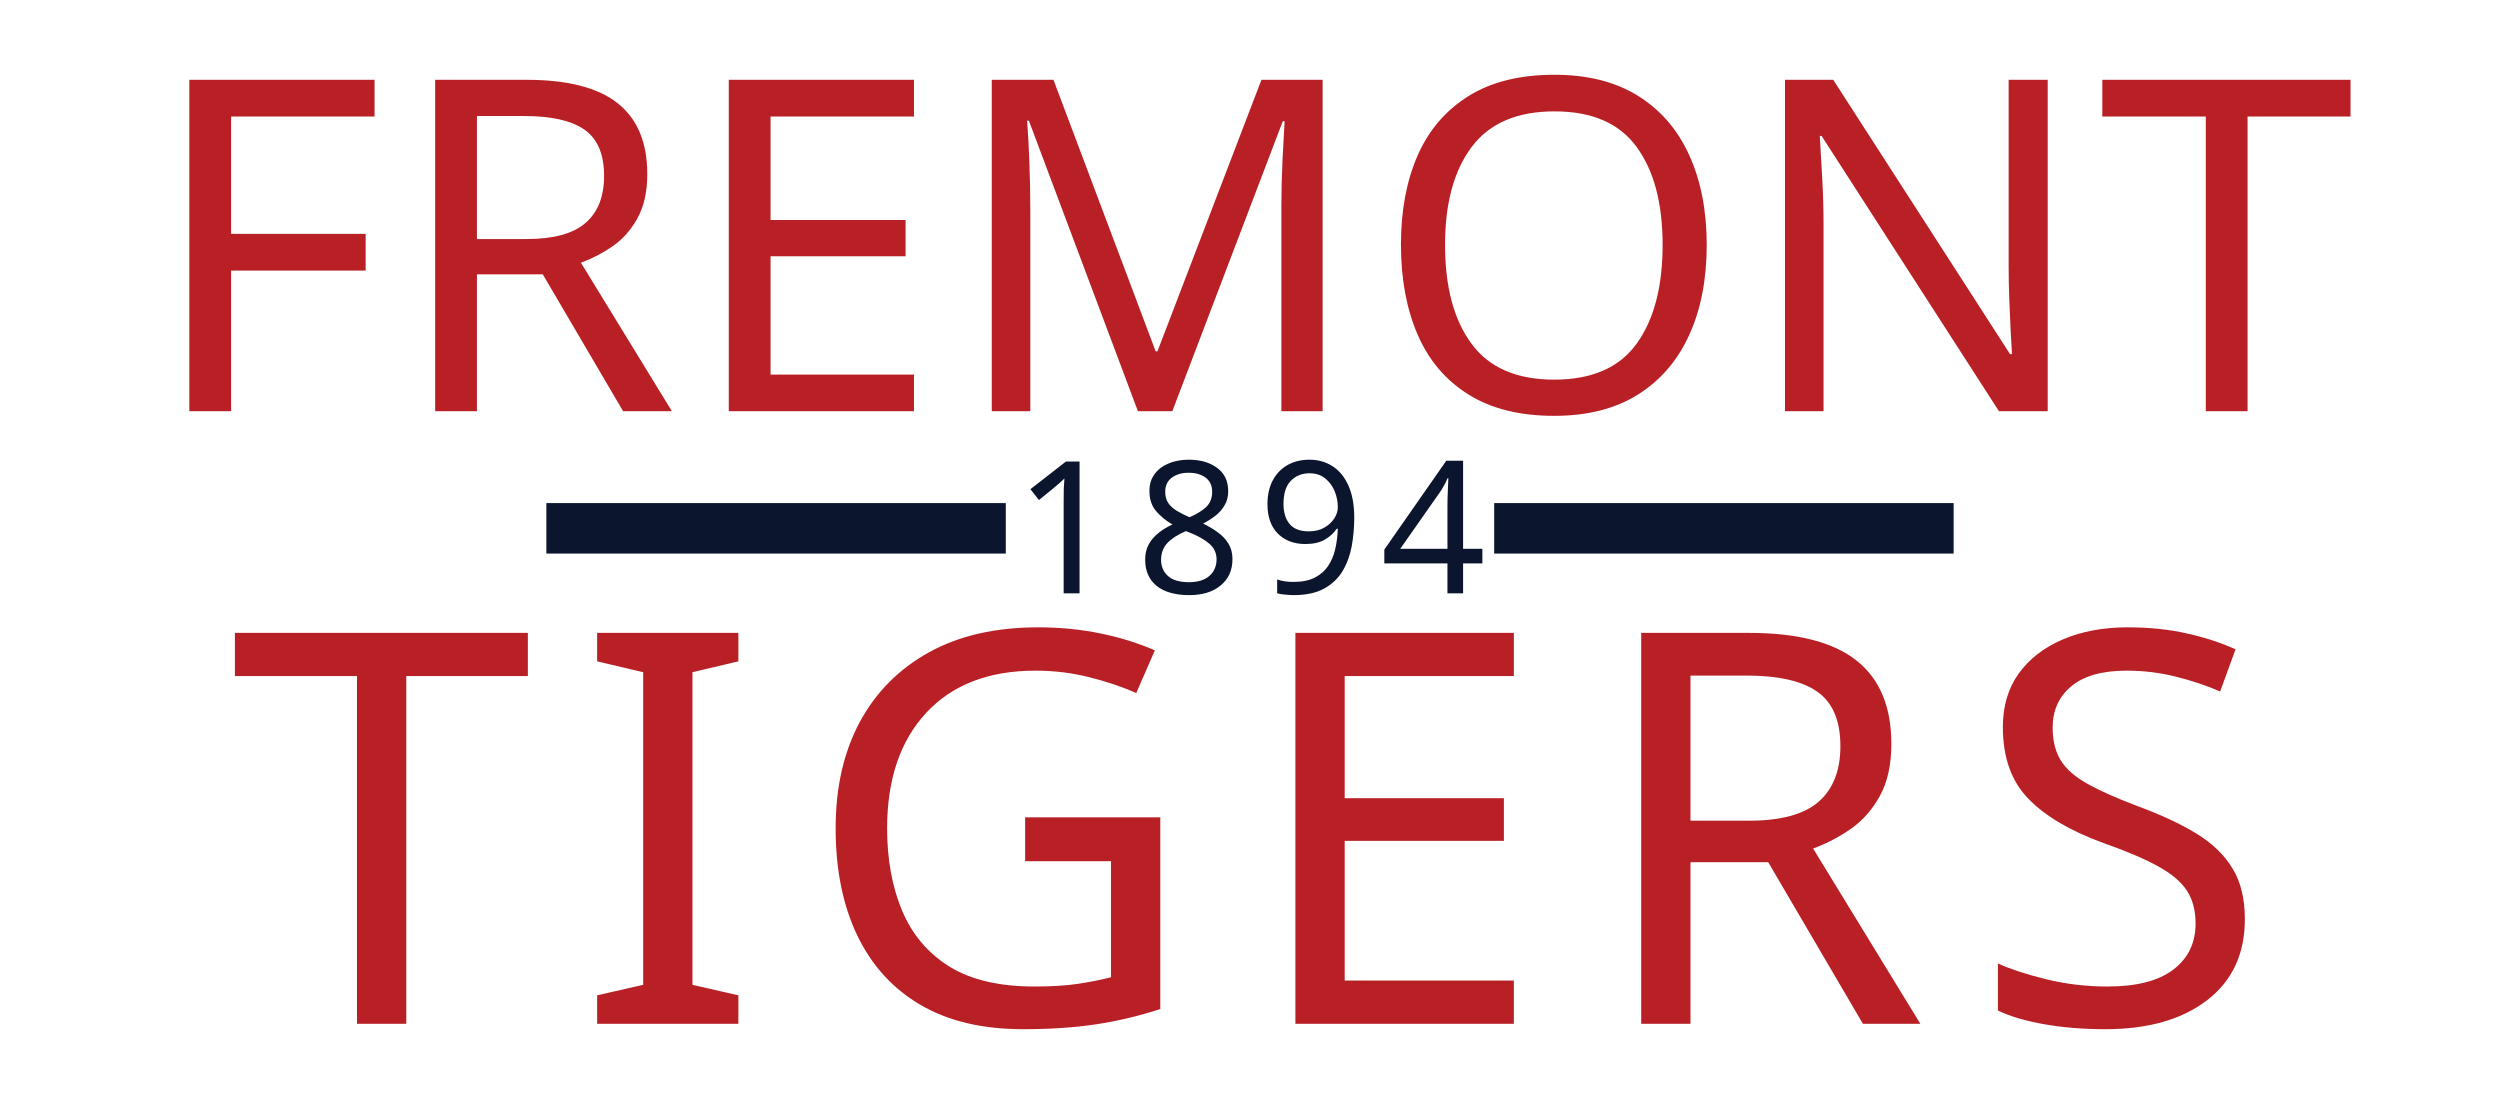
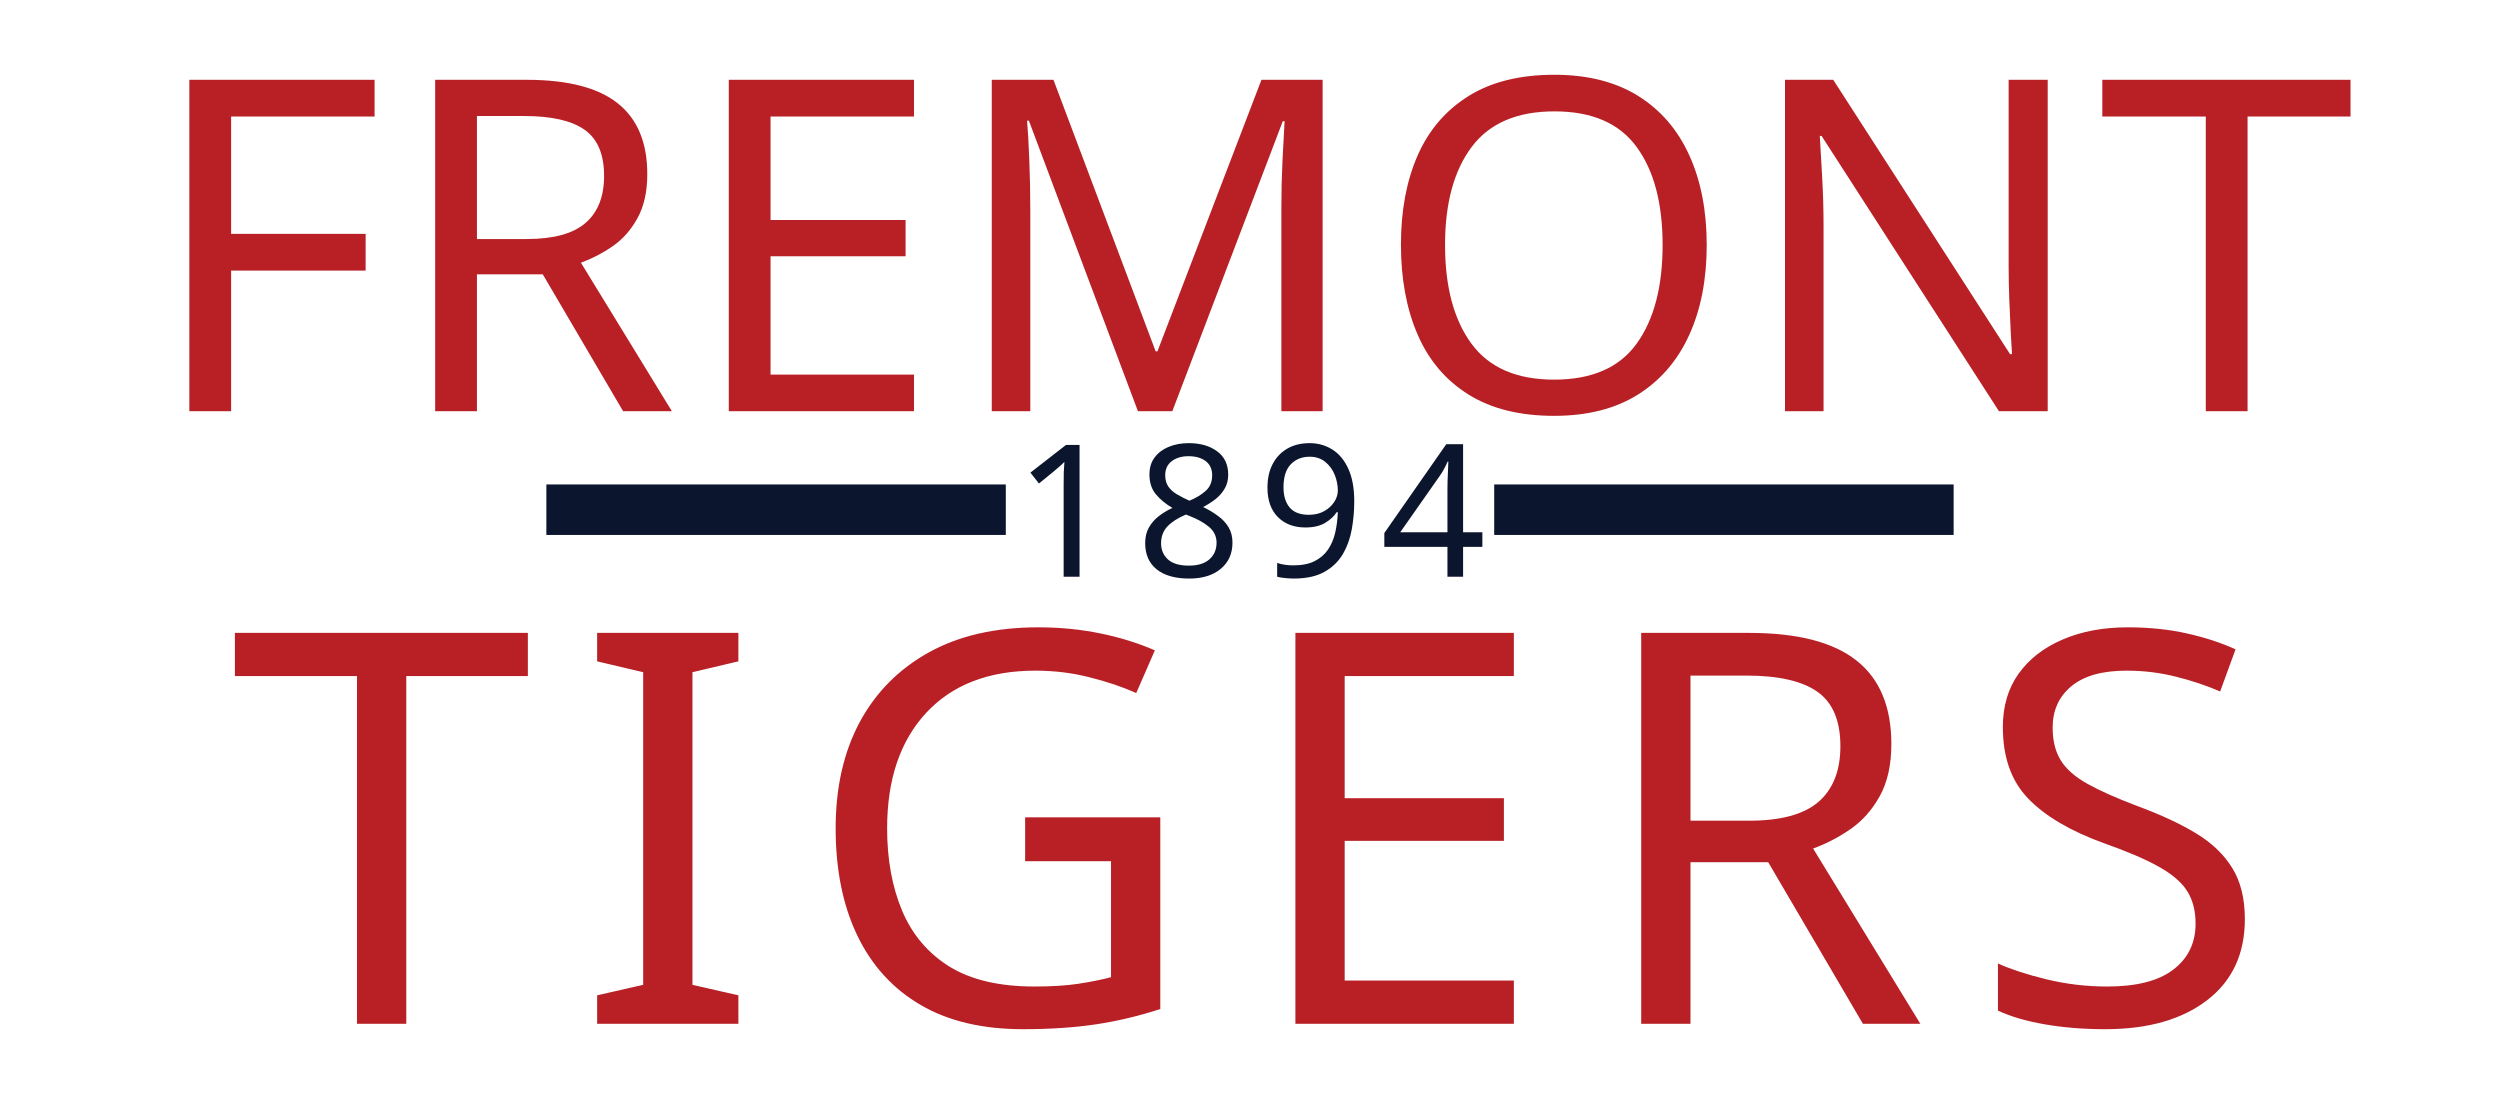
<svg xmlns="http://www.w3.org/2000/svg" version="1.1" id="layout" data-colorable="special_text" preserveAspectRatio="xMidYMid meet">
  <svg viewBox="0 0 180 133.5" y="3.5%">
    <defs>
      <style type="text/css">
                
				#layout svg {
					overflow: visible;
				}
                        @font-face {
                    font-family: 'heritage';
                    src: url('http://richardsonsports.com/customizer/fonts/bebaskai-regular.woff') format('woff');
                    font-weight: normal;
                    font-style: normal;
                }
		
            </style>
    </defs>
-     <svg id="graphic-1" x="0px" y="52px" viewBox="0 0 170 13" height="13px" preserveAspectRatio="xMidYMid meet" class="draggable" xml:space="preserve" data-colorable="graphic" version="1.1">
+     <svg id="graphic-1" x="0px" y="49.75px" viewBox="0 0 170 13" height="13px" preserveAspectRatio="xMidYMid meet" class="draggable" xml:space="preserve" data-colorable="graphic" version="1.1">
      <path id="color-1" class="drag-target color-1" fill="#0B162E" d="M55.5,4.1h-55.5v6.1h55.5z" />
    </svg>
-     <svg id="graphic-2" x="0px" y="52px" viewBox="0 0 170 13" height="13px" preserveAspectRatio="xMidYMid meet" class="draggable" xml:space="preserve" data-colorable="graphic" version="1.1">
+     <svg id="graphic-2" x="0px" y="49.75px" viewBox="0 0 170 13" height="13px" preserveAspectRatio="xMidYMid meet" class="draggable" xml:space="preserve" data-colorable="graphic" version="1.1">
      <path id="color-1" class="drag-target color-1" fill="#0B162E" d="M170,10.2h-55.5v-6.1h55.5z" />
    </svg>
    <svg id="top_text-wrapper" class="draggable" y="45" height="60px" preserveAspectRatio="xMidYMin meet">
      <text id="top_text" data-name="top_text" data-text-max="10" class="top_text text drag-target scalable" x="50%" text-anchor="middle" fill="#B82026" font-family="heritage" font-size="56.06px" data-font-max="56.06" letter-spacing="0.6">FREMONT</text>
    </svg>
-     <svg id="year_text-wrapper" class="draggable" y="67" preserveAspectRatio="xMidYMid meet" height="25.5px">
+     <svg id="year_text-wrapper" class="draggable" y="65" preserveAspectRatio="xMidYMid meet" height="25.5px">
      <text id="year_text" data-name="year_text" data-text-max="4" class="year_text text drag-target scalable" x="50%" text-anchor="middle" fill="#0B162E" font-family="heritage" font-size="22.3px" data-font-max="22.3" letter-spacing="2">1894</text>
    </svg>
    <svg id="bottom_text-wrapper" class="draggable" y="119" height="72px" preserveAspectRatio="xMidYMin meet">
      <text id="bottom_text" data-name="bottom_text" data-text-max="10" class="bottom_text text drag-target scalable" x="50%" text-anchor="middle" fill="#B82026" font-family="heritage" font-size="66.14px" data-font-max="66.14" letter-spacing="5">TIGERS</text>
    </svg>
  </svg>
</svg>
